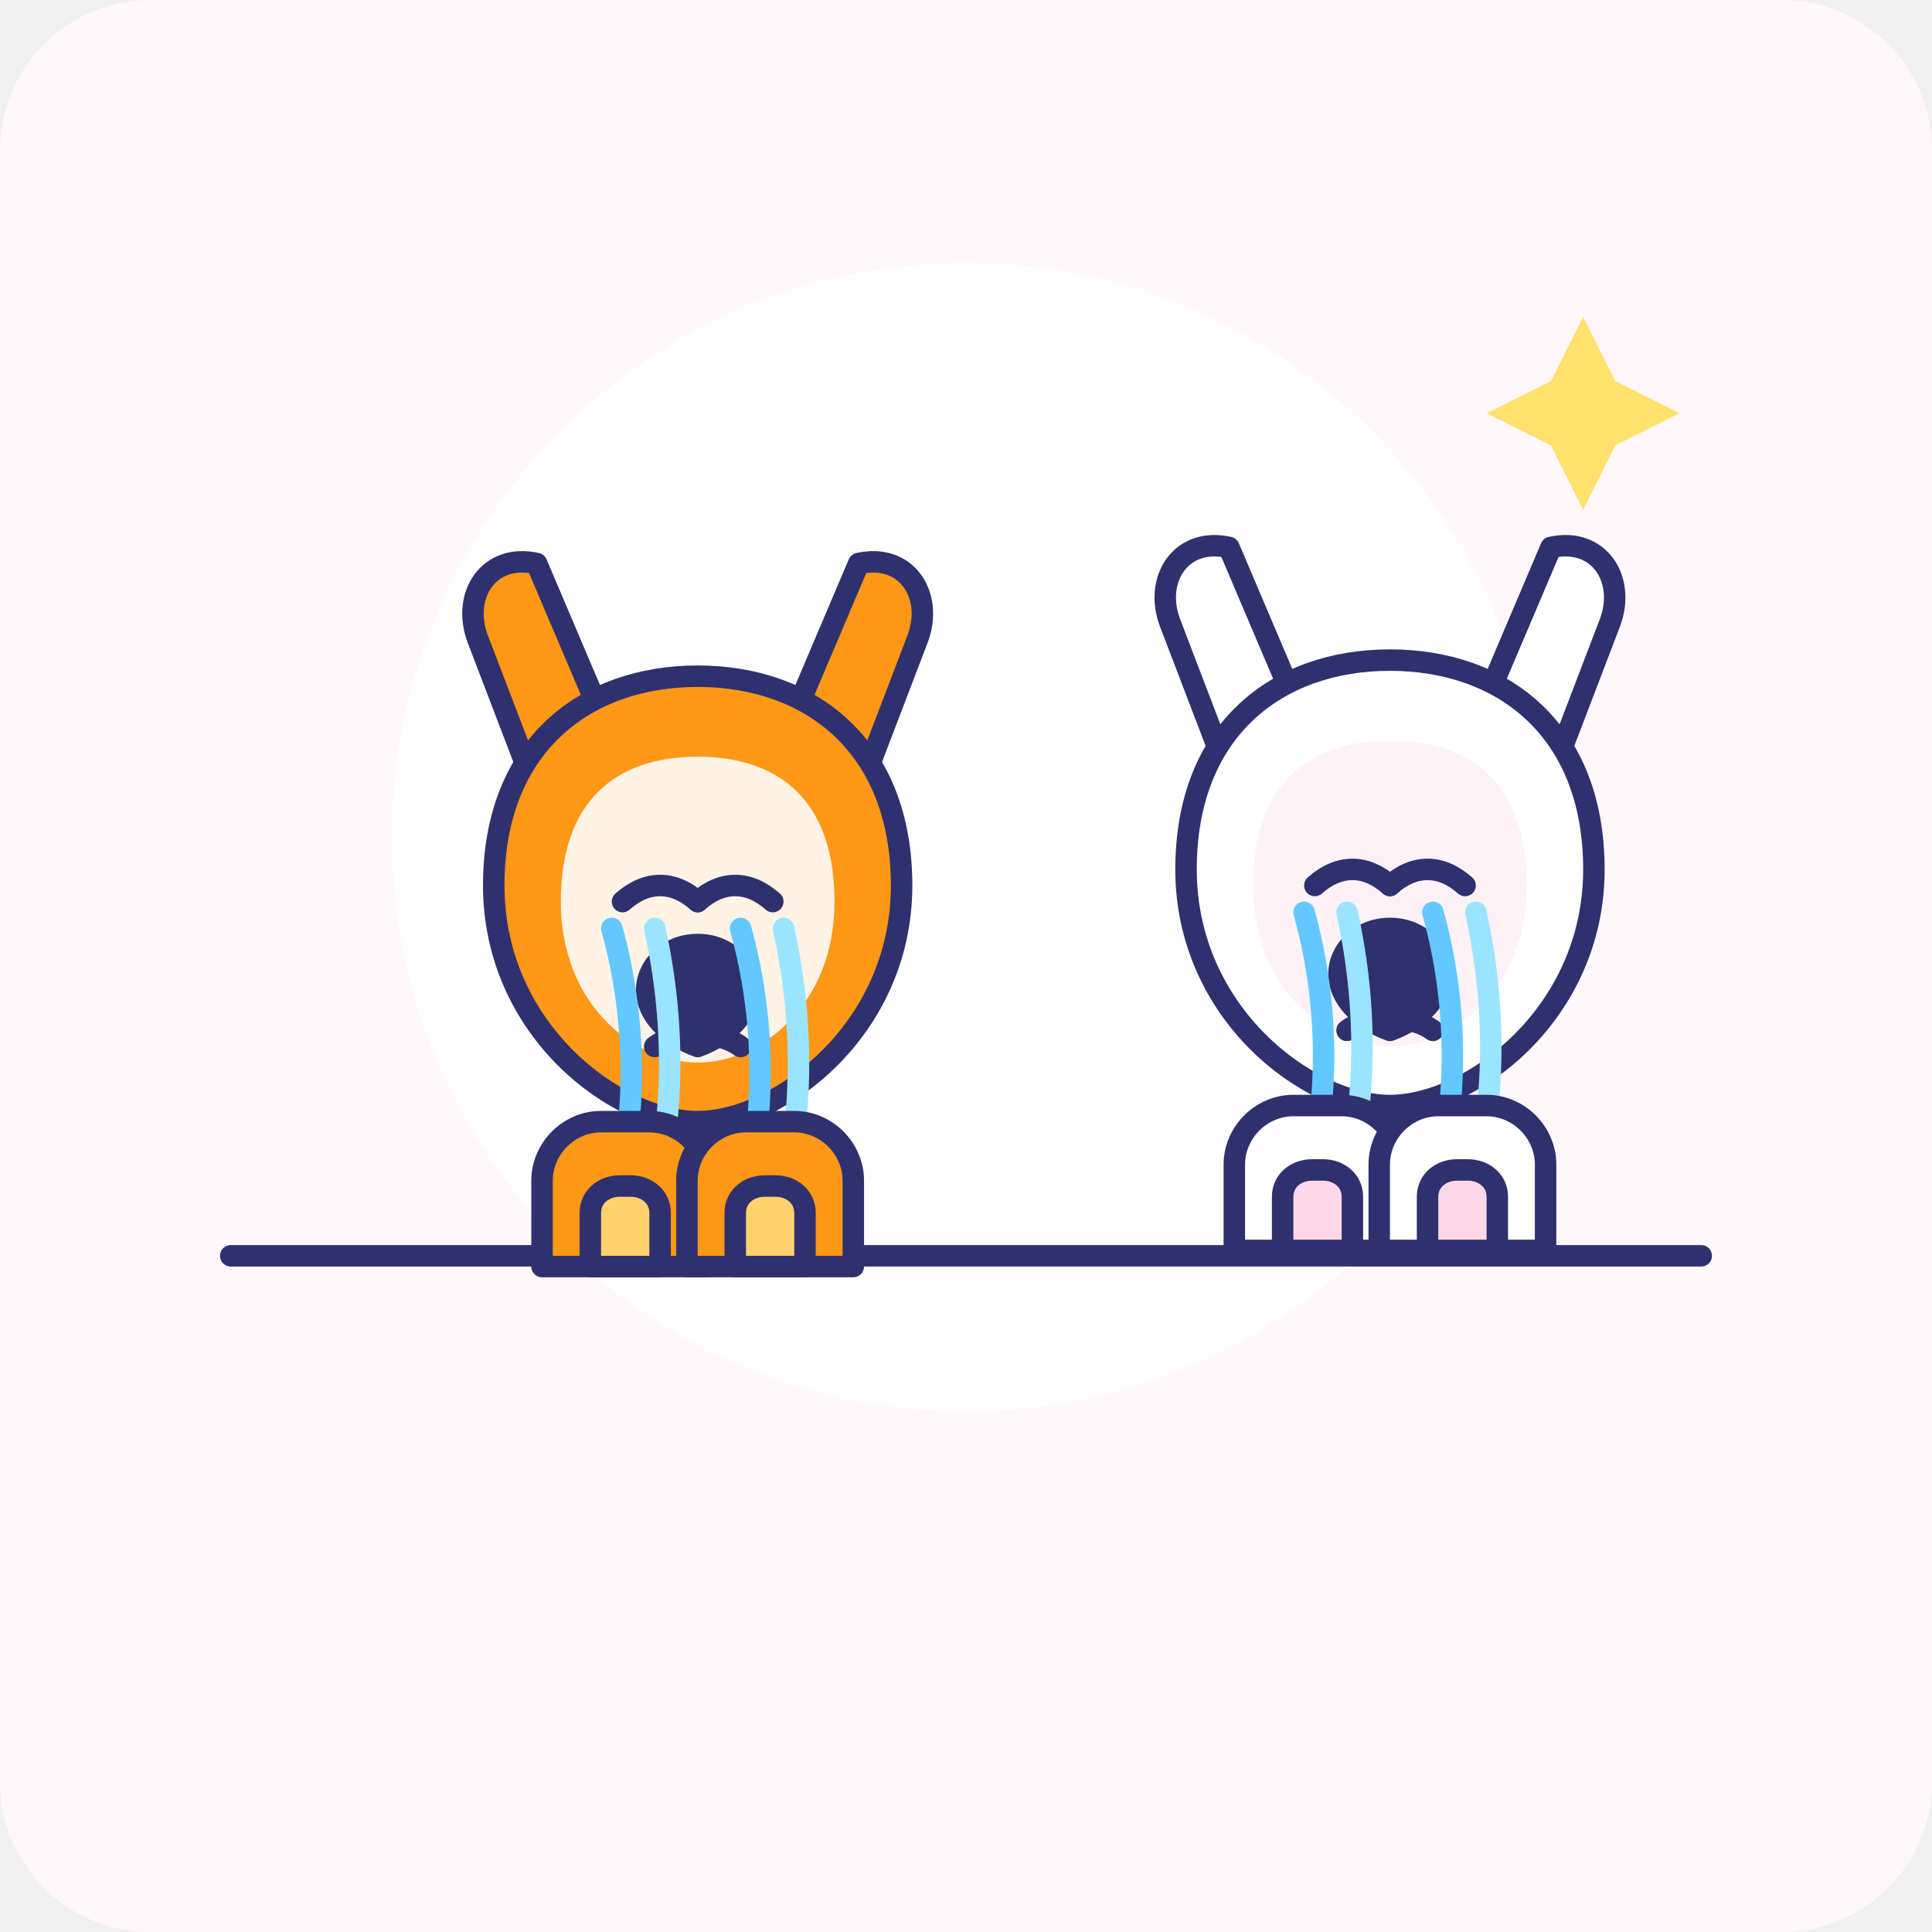
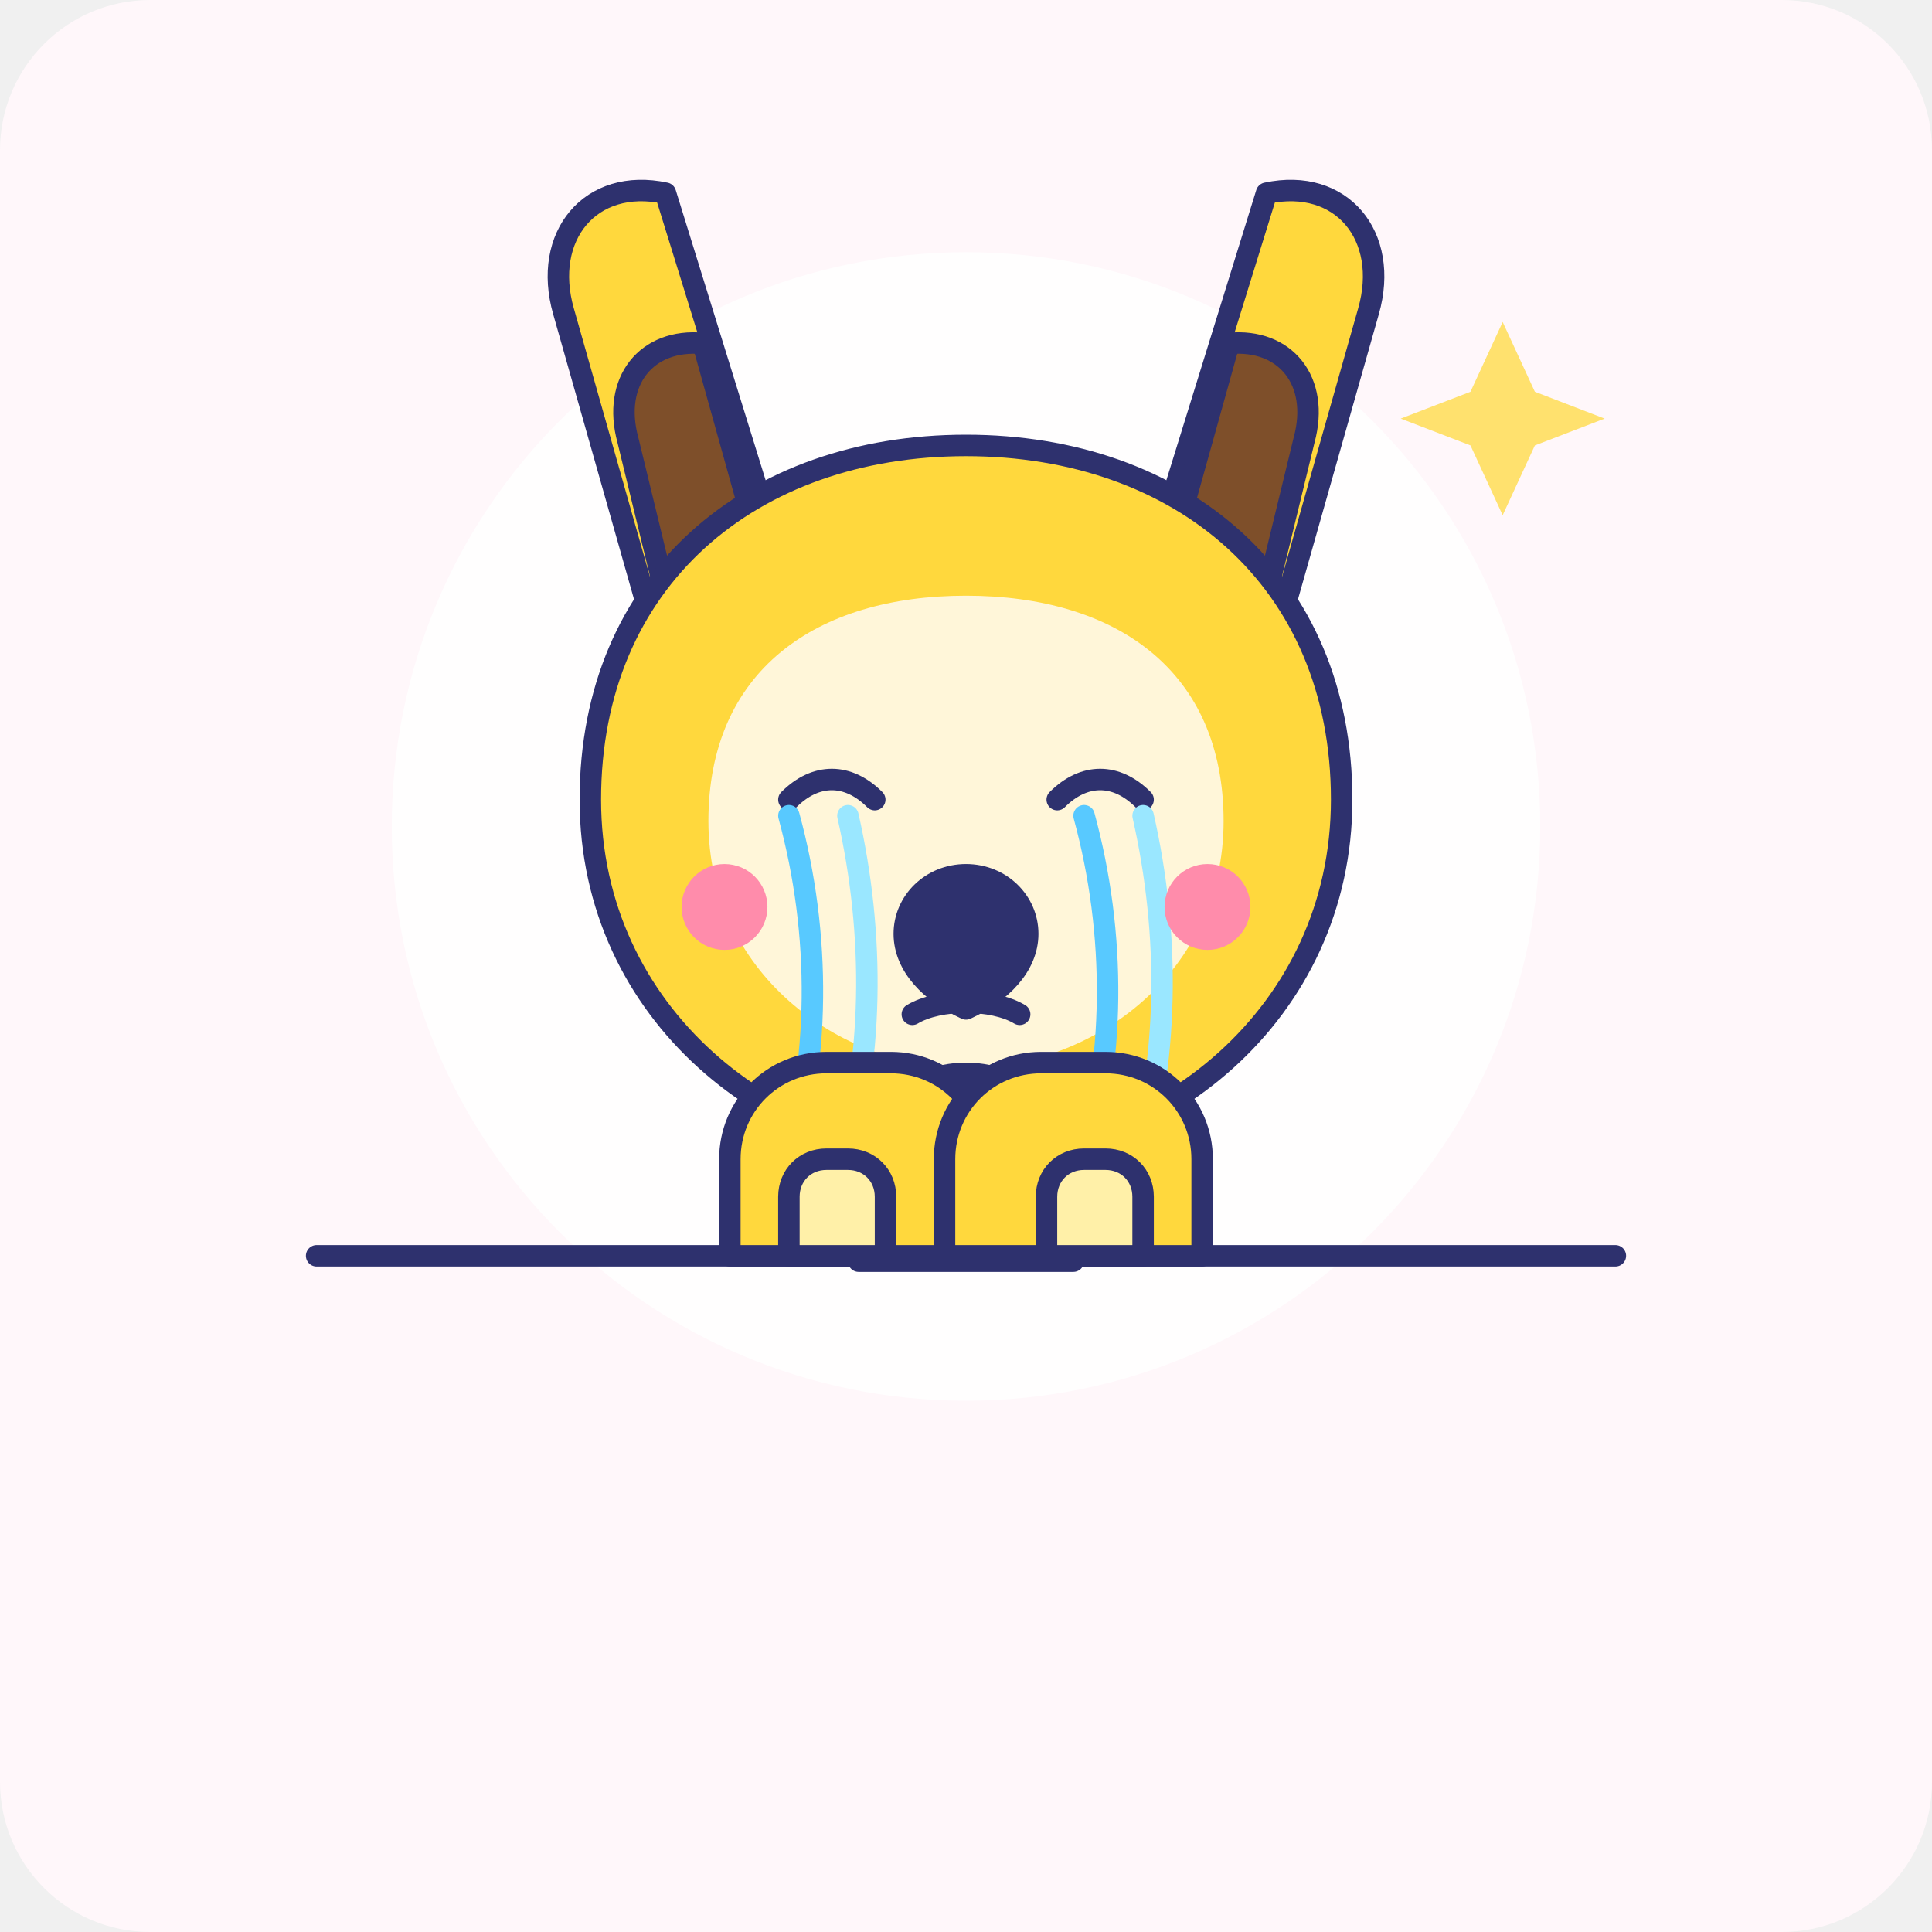
<svg xmlns="http://www.w3.org/2000/svg" width="720" height="720" viewBox="0 0 720 720" fill="none">
  <rect width="720" height="720" rx="56" fill="#FFF7FA" />
-   <circle cx="360" cy="312" r="214" fill="#FFFFFF" fill-opacity="0.86" />
-   <path d="M578 142L590 118L602 142L626 154L602 166L590 190L578 166L554 154L578 142Z" fill="#FFE16E" />
+   <circle cx="360" cy="308" r="214" fill="#FFFFFF" fill-opacity="0.86" />
+   <path d="M548 146L560 120L572 146L598 156L572 166L560 192L548 166L522 156L548 146Z" fill="#FFE16E" />
  <g stroke="#2E316E" stroke-width="8" stroke-linecap="round" stroke-linejoin="round">
-     <path d="M86 468H634" />
-     <g transform="translate(86 146)">
-       <g transform="translate(6 24)">
-         <path d="M112 136L86 68C80 52 90 36 108 40L142 120L112 136Z" fill="#FF9717" />
-         <path d="M224 136L250 68C256 52 246 36 228 40L194 120L224 136Z" fill="#FF9717" />
-         <path d="M244 160C244 214 198 248 168 248C138 248 92 214 92 160C92 108 126 82 168 82C210 82 244 108 244 160Z" fill="#FF9717" />
-         <path d="M219 166C219 205 191 226 168 226C145 226 117 205 117 166C117 128 138 112 168 112C198 112 219 128 219 166Z" fill="#FFF3E5" stroke="none" />
-         <path d="M140 166C149 158 159 158 168 166" />
-         <path d="M168 166C177 158 187 158 196 166" />
-         <path d="M168 182C179 182 187 190 187 199C187 208 179 216 168 220C157 216 149 208 149 199C149 190 157 182 168 182Z" fill="#2E316E" />
-         <path d="M152 220C160 214 176 214 184 220" />
-         <path d="M136 176C146 212 146 252 134 288" stroke="#63C8FF" />
-         <path d="M152 176C160 212 160 252 148 288" stroke="#9BE4FF" />
-         <path d="M184 176C194 212 194 252 182 288" stroke="#63C8FF" />
-         <path d="M200 176C208 212 208 252 196 288" stroke="#9BE4FF" />
-         <path d="M110 270C110 258 120 248 132 248H150C162 248 172 258 172 270V302H110V270Z" fill="#FF9717" />
-         <path d="M164 270C164 258 174 248 186 248H204C216 248 226 258 226 270V302H164V270Z" fill="#FF9717" />
-         <path d="M128 282C128 276 133 272 139 272H143C149 272 154 276 154 282V302H128V282Z" fill="#FFD26B" />
-         <path d="M182 282C182 276 187 272 193 272H197C203 272 208 276 208 282V302H182V282Z" fill="#FFD26B" />
-       </g>
-       <g transform="translate(264 18)">
-         <path d="M112 136L86 68C80 52 90 36 108 40L142 120L112 136Z" fill="#FFFFFF" />
-         <path d="M224 136L250 68C256 52 246 36 228 40L194 120L224 136Z" fill="#FFFFFF" />
-         <path d="M244 160C244 214 198 248 168 248C138 248 92 214 92 160C92 108 126 82 168 82C210 82 244 108 244 160Z" fill="#FFFFFF" />
-         <path d="M219 166C219 205 191 226 168 226C145 226 117 205 117 166C117 128 138 112 168 112C198 112 219 128 219 166Z" fill="#FFF2F7" stroke="none" />
-         <path d="M140 166C149 158 159 158 168 166" />
-         <path d="M168 166C177 158 187 158 196 166" />
-         <path d="M168 182C179 182 187 190 187 199C187 208 179 216 168 220C157 216 149 208 149 199C149 190 157 182 168 182Z" fill="#2E316E" />
-         <path d="M152 220C160 214 176 214 184 220" />
-         <path d="M136 176C146 212 146 252 134 288" stroke="#63C8FF" />
-         <path d="M152 176C160 212 160 252 148 288" stroke="#9BE4FF" />
-         <path d="M184 176C194 212 194 252 182 288" stroke="#63C8FF" />
-         <path d="M200 176C208 212 208 252 196 288" stroke="#9BE4FF" />
-         <path d="M110 270C110 258 120 248 132 248H150C162 248 172 258 172 270V302H110V270Z" fill="#FFFFFF" />
-         <path d="M164 270C164 258 174 248 186 248H204C216 248 226 258 226 270V302H164V270Z" fill="#FFFFFF" />
-         <path d="M128 282C128 276 133 272 139 272H143C149 272 154 276 154 282V302H128V282Z" fill="#FFD8E8" />
-         <path d="M182 282C182 276 187 272 193 272H197C203 272 208 276 208 282V302H182V282Z" fill="#FFD8E8" />
-       </g>
-     </g>
+     <path d="M118 468H602" />
+     <path d="M248 250L210 116C202 88 220 66 248 72L292 214L248 250Z" fill="#FFD83D" />
+     <path d="M472 250L510 116C518 88 500 66 472 72L428 214L472 250Z" fill="#FFD83D" />
+     <path d="M252 238L234 164C228 142 241 126 262 128L286 214L252 238Z" fill="#7E4F2A" />
+     <path d="M468 238L486 164C492 142 479 126 458 128L434 214L468 238Z" fill="#7E4F2A" />
+     <path d="M500 298C500 378 432 432 360 432C288 432 220 378 220 298C220 216 280 166 360 166C440 166 500 216 500 298Z" fill="#FFD83D" />
+     <path d="M456 306C456 362 408 398 360 398C312 398 264 362 264 306C264 250 304 222 360 222C416 222 456 250 456 306Z" fill="#FFF6D9" stroke="none" />
+     <path d="M294 298C304 288 316 288 326 298" />
+     <path d="M394 298C404 288 416 288 426 298" />
+     <path d="M360 326C373 326 383 336 383 348C383 360 373 370 360 376C347 370 337 360 337 348C337 336 347 326 360 326Z" fill="#2E316E" />
+     <path d="M340 378C350 372 370 372 380 378" />
+     <path d="M294 304C306 348 306 396 292 440" stroke="#58C9FF" />
+     <path d="M316 304C326 348 326 396 312 440" stroke="#9AE7FF" />
+     <path d="M404 304C416 348 416 396 402 440" stroke="#58C9FF" />
+     <path d="M426 304C436 348 436 396 422 440" stroke="#9AE7FF" />
+     <circle cx="270" cy="338" r="16" fill="#FF8CAB" stroke="none" />
+     <circle cx="450" cy="338" r="16" fill="#FF8CAB" stroke="none" />
+     <path d="M320 442C320 418 338 400 360 400C382 400 400 418 400 442V470H320V442Z" fill="#5EC6E8" />
+     <path d="M272 432C272 412 288 396 308 396H332C352 396 368 412 368 432V468H272V432Z" fill="#FFD83D" />
+     <path d="M352 432C352 412 368 396 388 396H412C432 396 448 412 448 432V468H352V432Z" fill="#FFD83D" />
+     <path d="M294 446C294 438 300 432 308 432H316C324 432 330 438 330 446V468H294V446Z" fill="#FFF0A8" />
+     <path d="M390 446C390 438 396 432 404 432H412C420 432 426 438 426 446V468H390V446Z" fill="#FFF0A8" />
  </g>
</svg>
